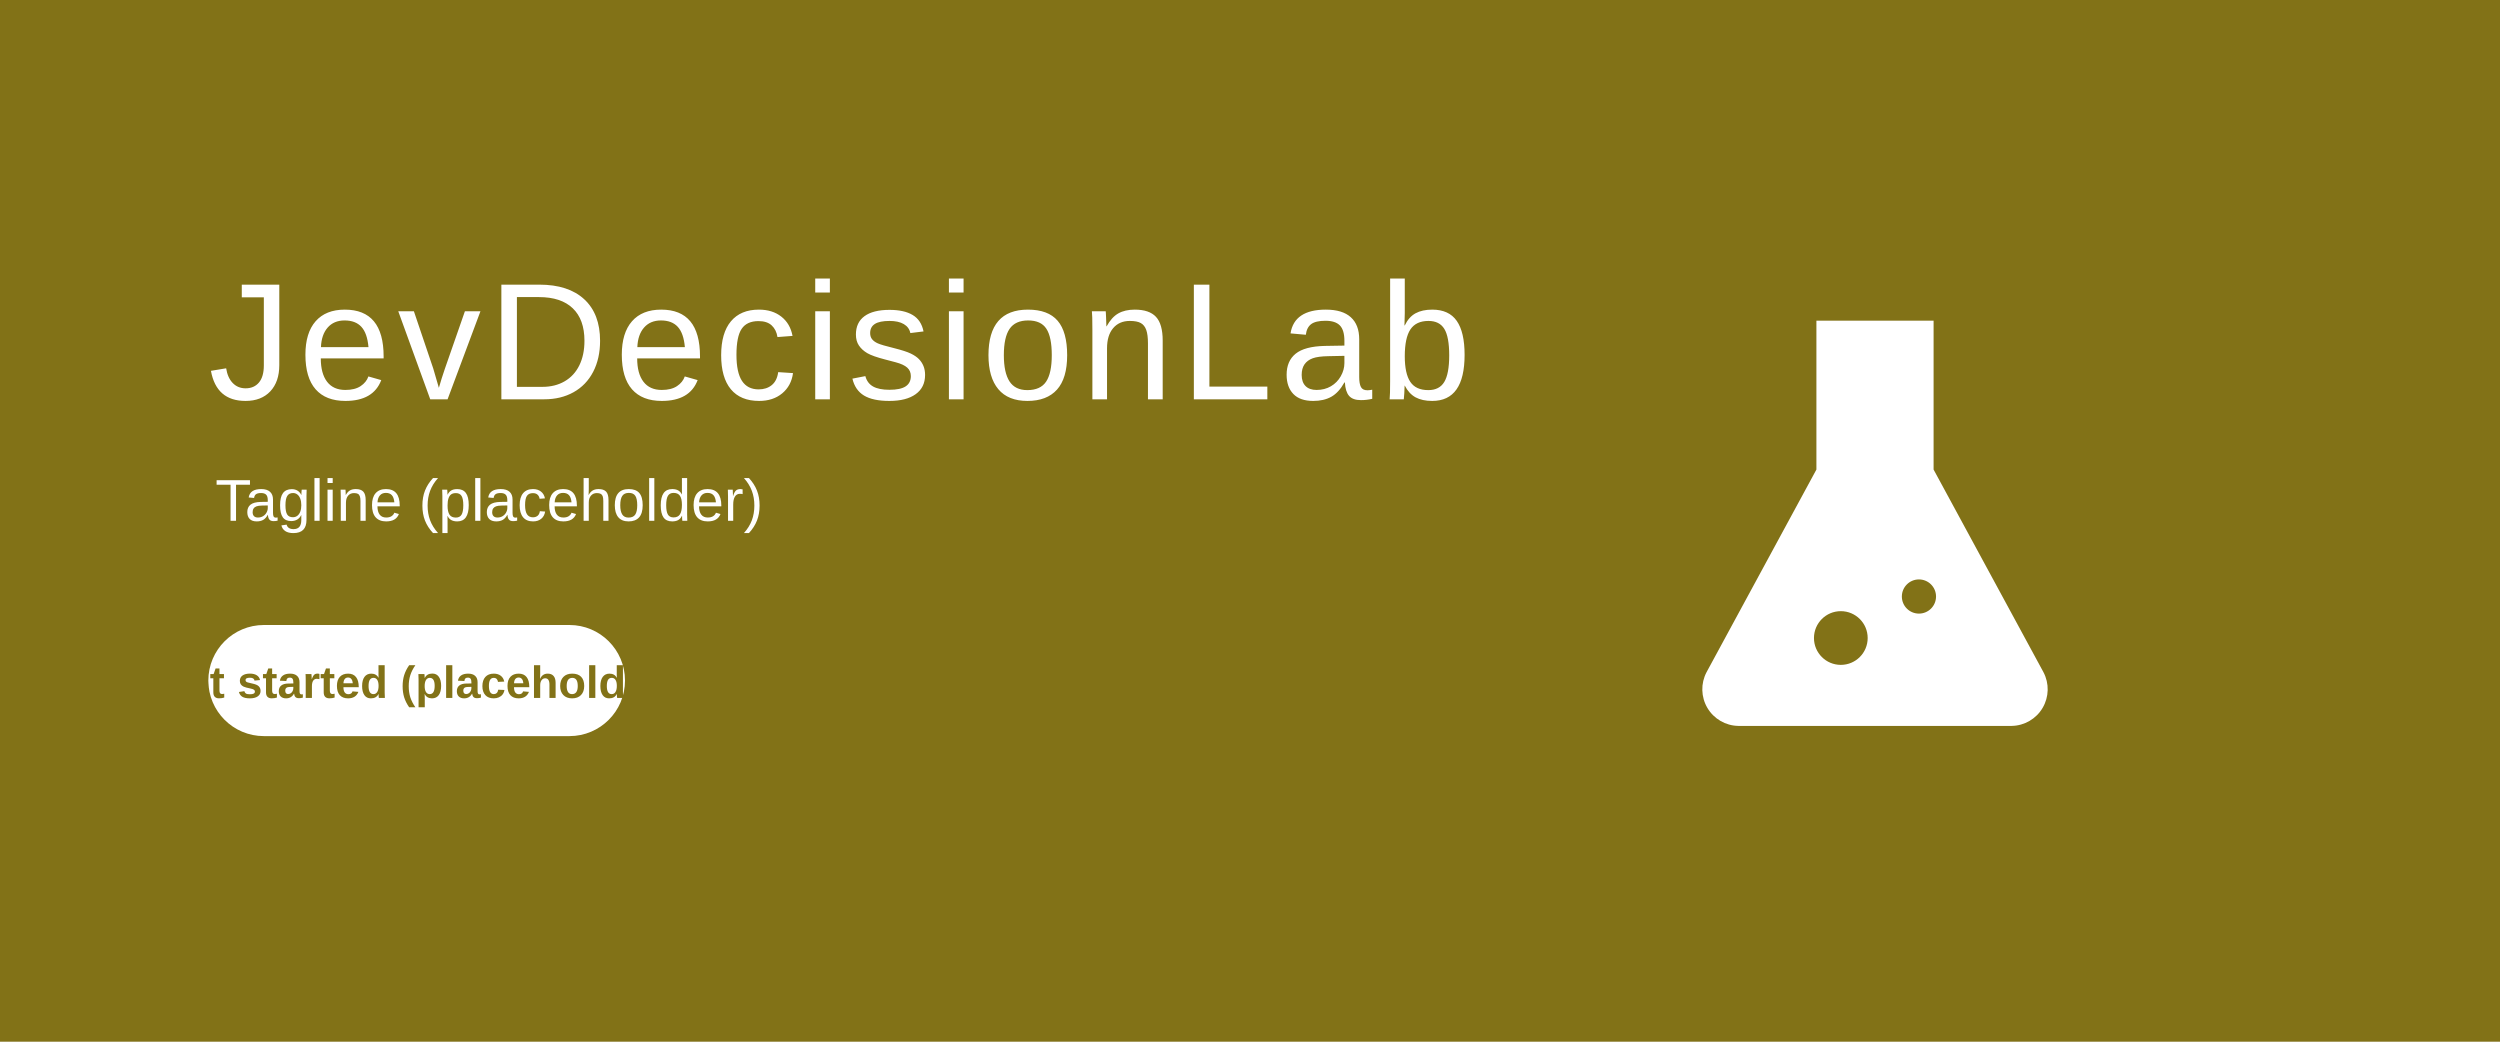
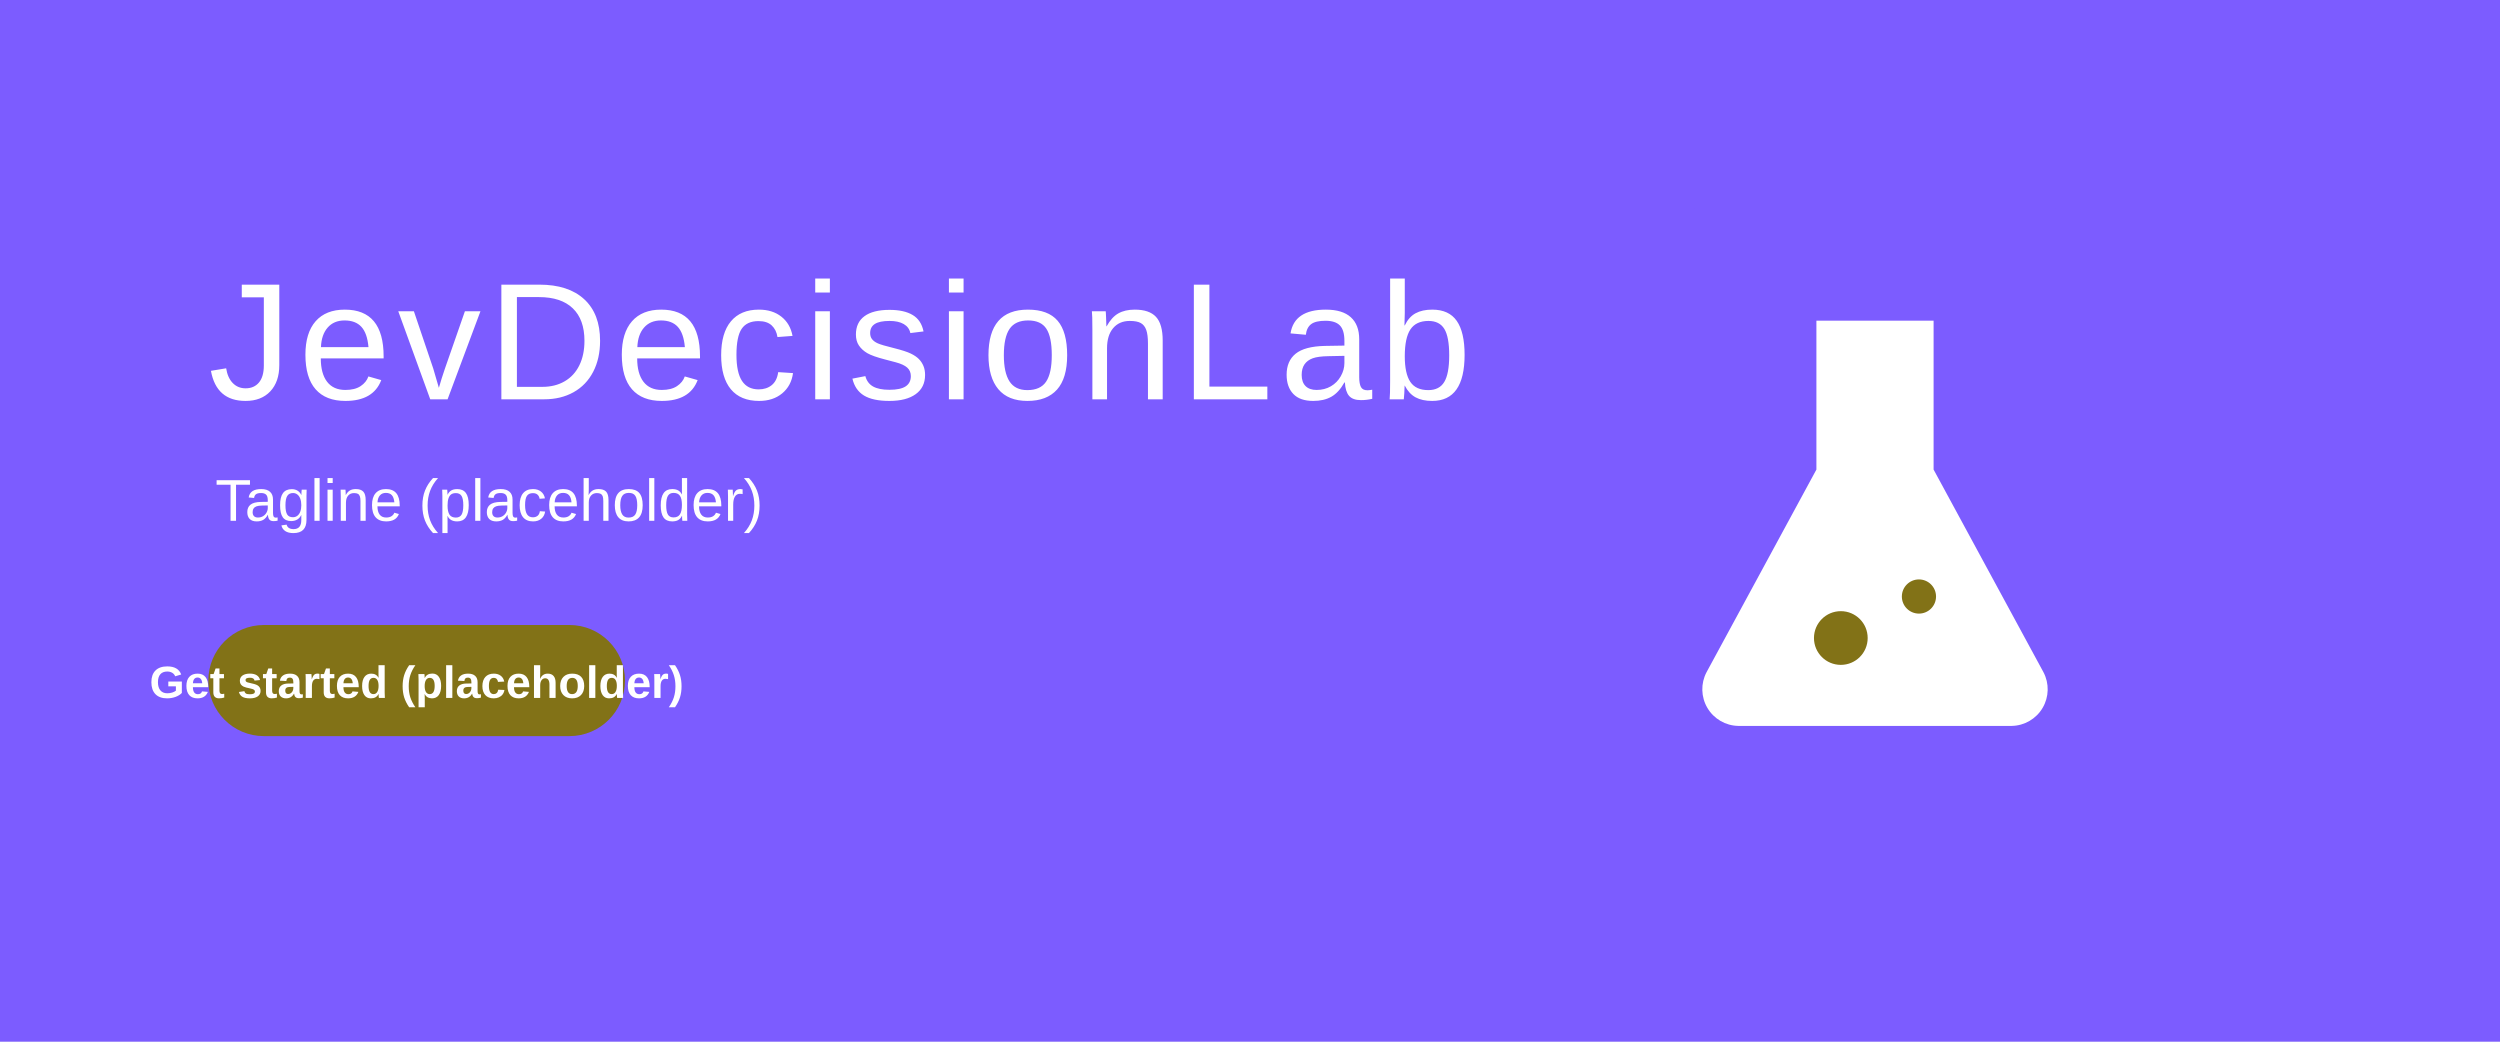
<svg xmlns="http://www.w3.org/2000/svg" viewBox="0 0 1440 600" width="1440" height="600">
-   <rect width="1440" height="600" fill="#827217" />
+   <rect width="1440" height="600" fill="#7C5CFF" />
  <text x="120" y="230" text-anchor="start" font-family="Segoe UI, system-ui, -apple-system, Helvetica Neue, Arial, sans-serif" font-size="96" font-weight="400" letter-spacing="3.84" fill="#FFFFFF">JevDecisionLab</text>
  <text x="124" y="300" text-anchor="start" font-family="Segoe UI, system-ui, -apple-system, Helvetica Neue, Arial, sans-serif" font-size="34" fill="#FFFFFF">Tagline (placeholder)</text>
-   <rect x="120" y="360" width="240" height="64" rx="32" fill="#FFFFFF" />
-   <text x="240" y="402" text-anchor="middle" font-family="Segoe UI, system-ui, -apple-system, Helvetica Neue, Arial, sans-serif" font-size="26" fill="#827217" font-weight="600">Get started (placeholder)</text>
+   <rect x="120" y="360" width="240" height="64" rx="32" fill="#827217" />
+   <text x="240" y="402" text-anchor="middle" font-family="Segoe UI, system-ui, -apple-system, Helvetica Neue, Arial, sans-serif" font-size="26" fill="#FFFFFF" font-weight="600">Get started (placeholder)</text>
  <svg x="900" y="120" width="360" height="360" viewBox="0 0 512 512">
-     <rect width="512" height="512" rx="116" fill="#827217" />
+     <rect width="512" height="512" rx="116" fill="#7C5CFF" />
    <path d="M208 92 H304 V214 L394 380 A30 30 0 0 1 368 424 H144 A30 30 0 0 1 118 380 L208 214 Z" fill="#FFFFFF" />
    <circle cx="228" cy="352" r="22" fill="#827217" />
    <circle cx="292" cy="318" r="14" fill="#827217" />
  </svg>
</svg>
